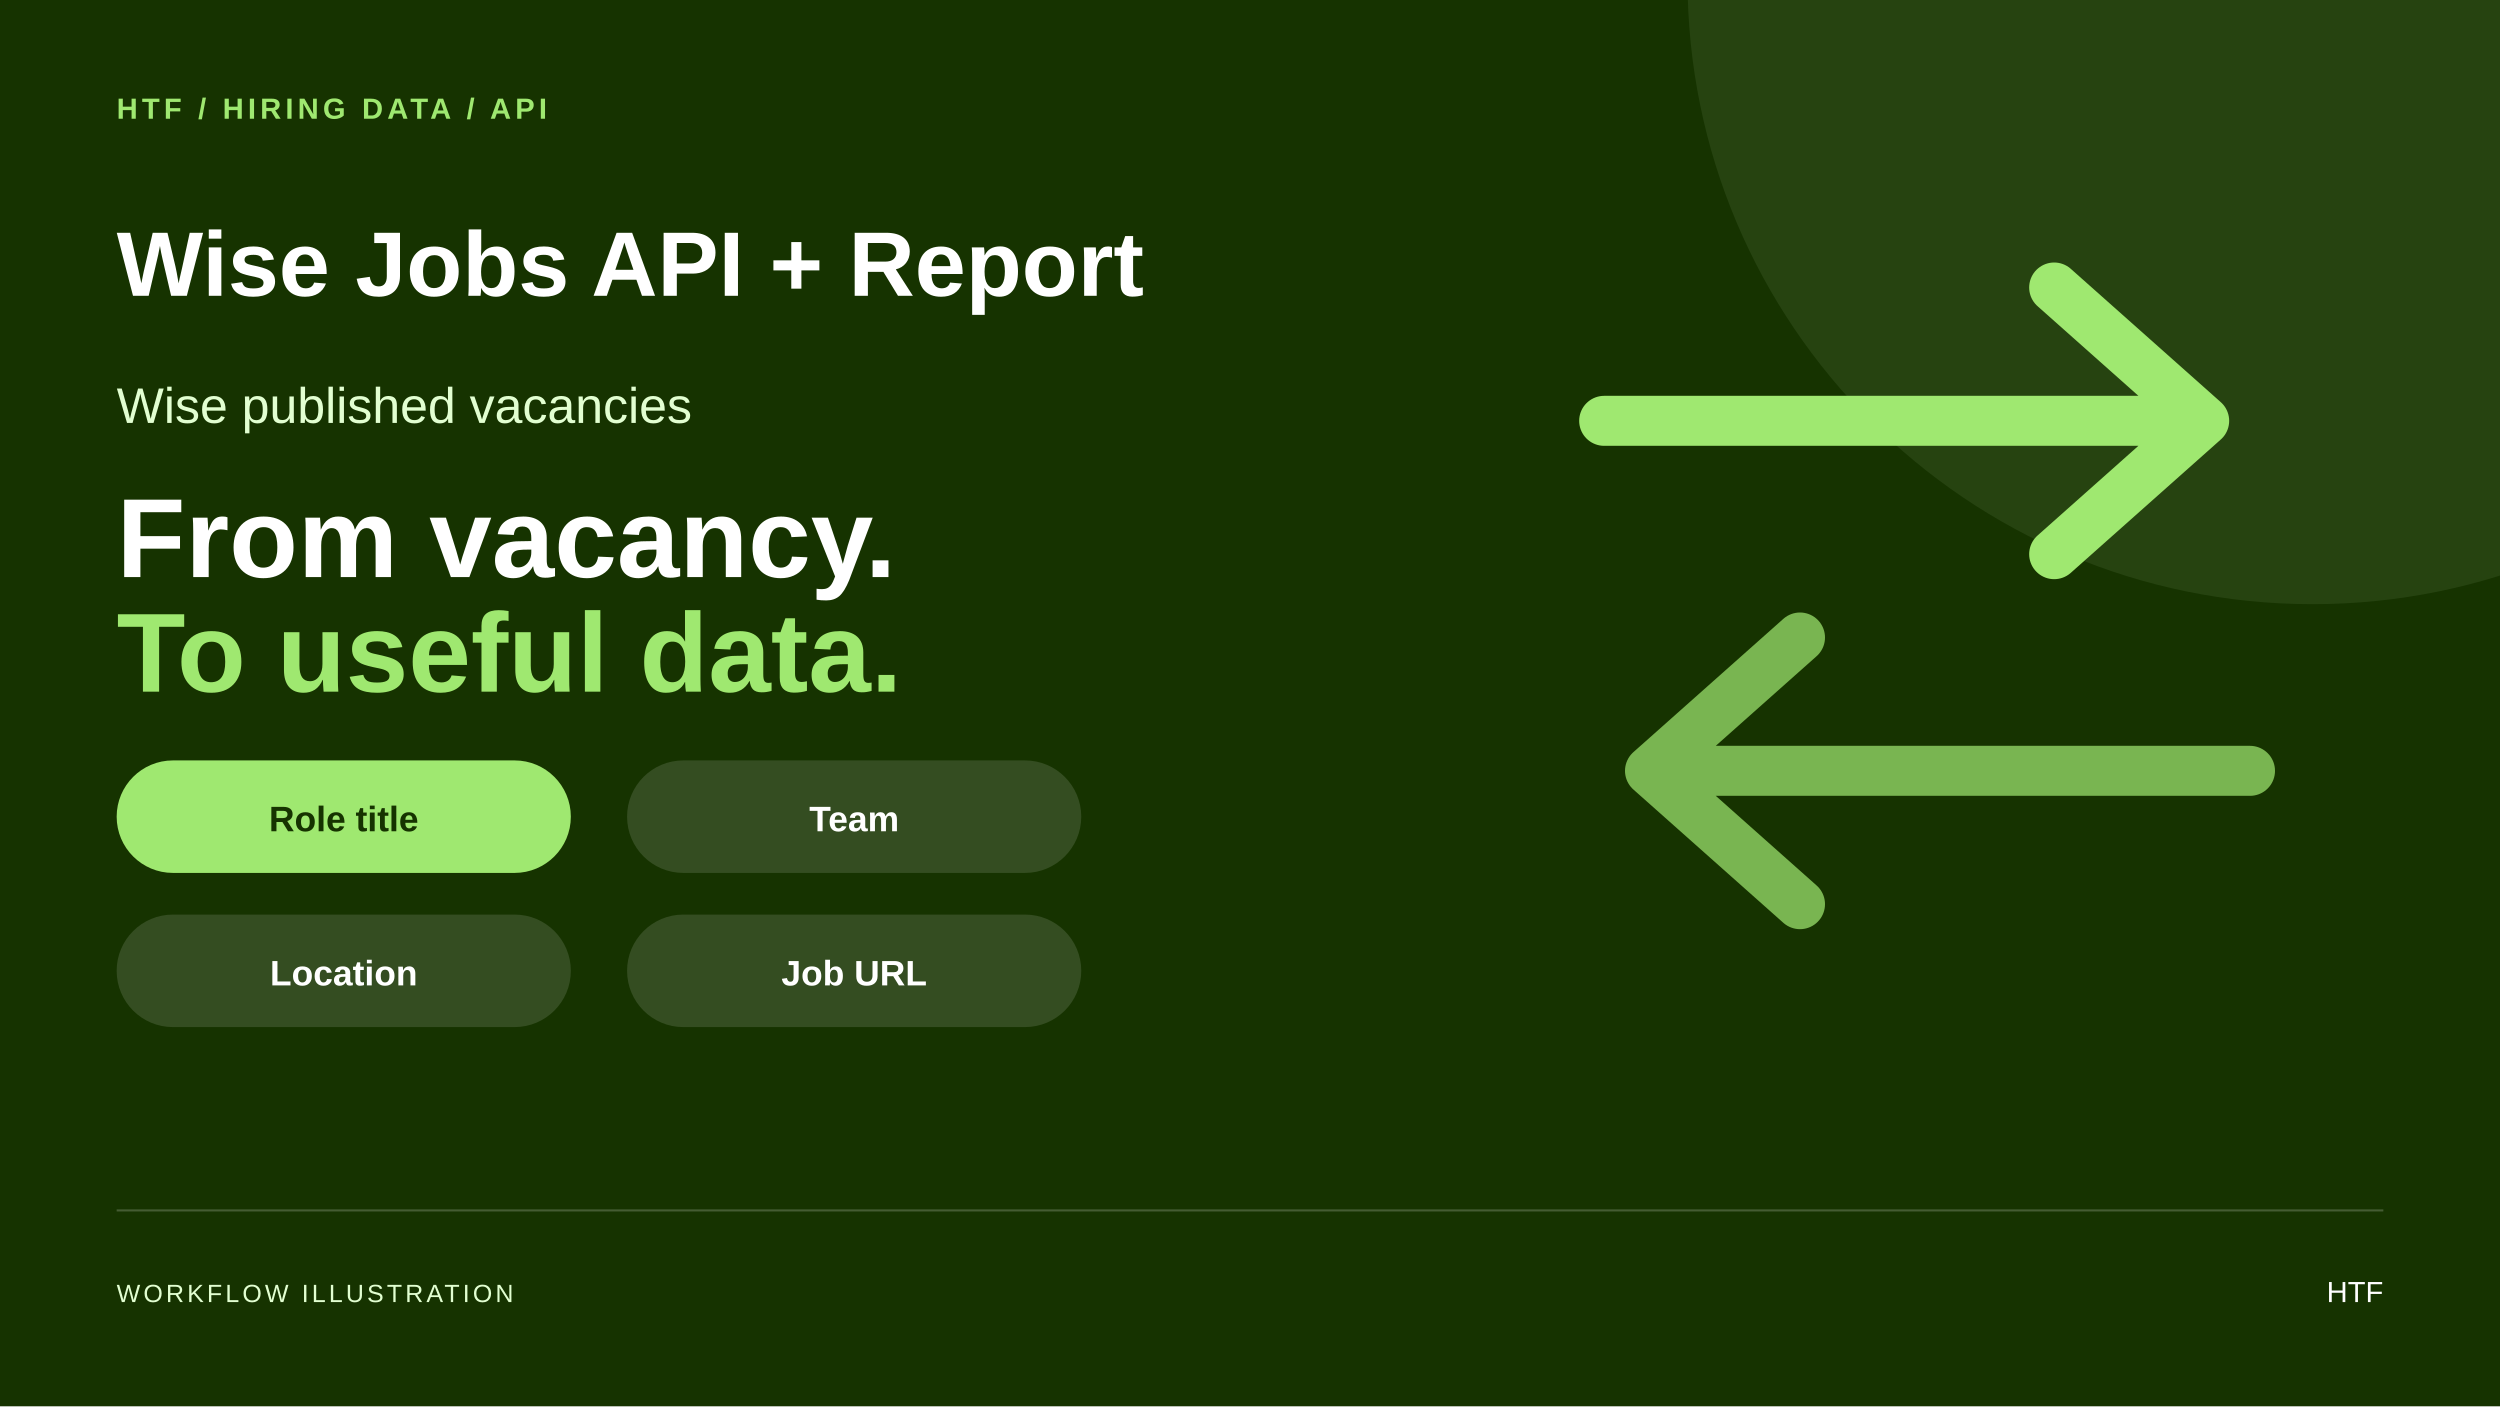
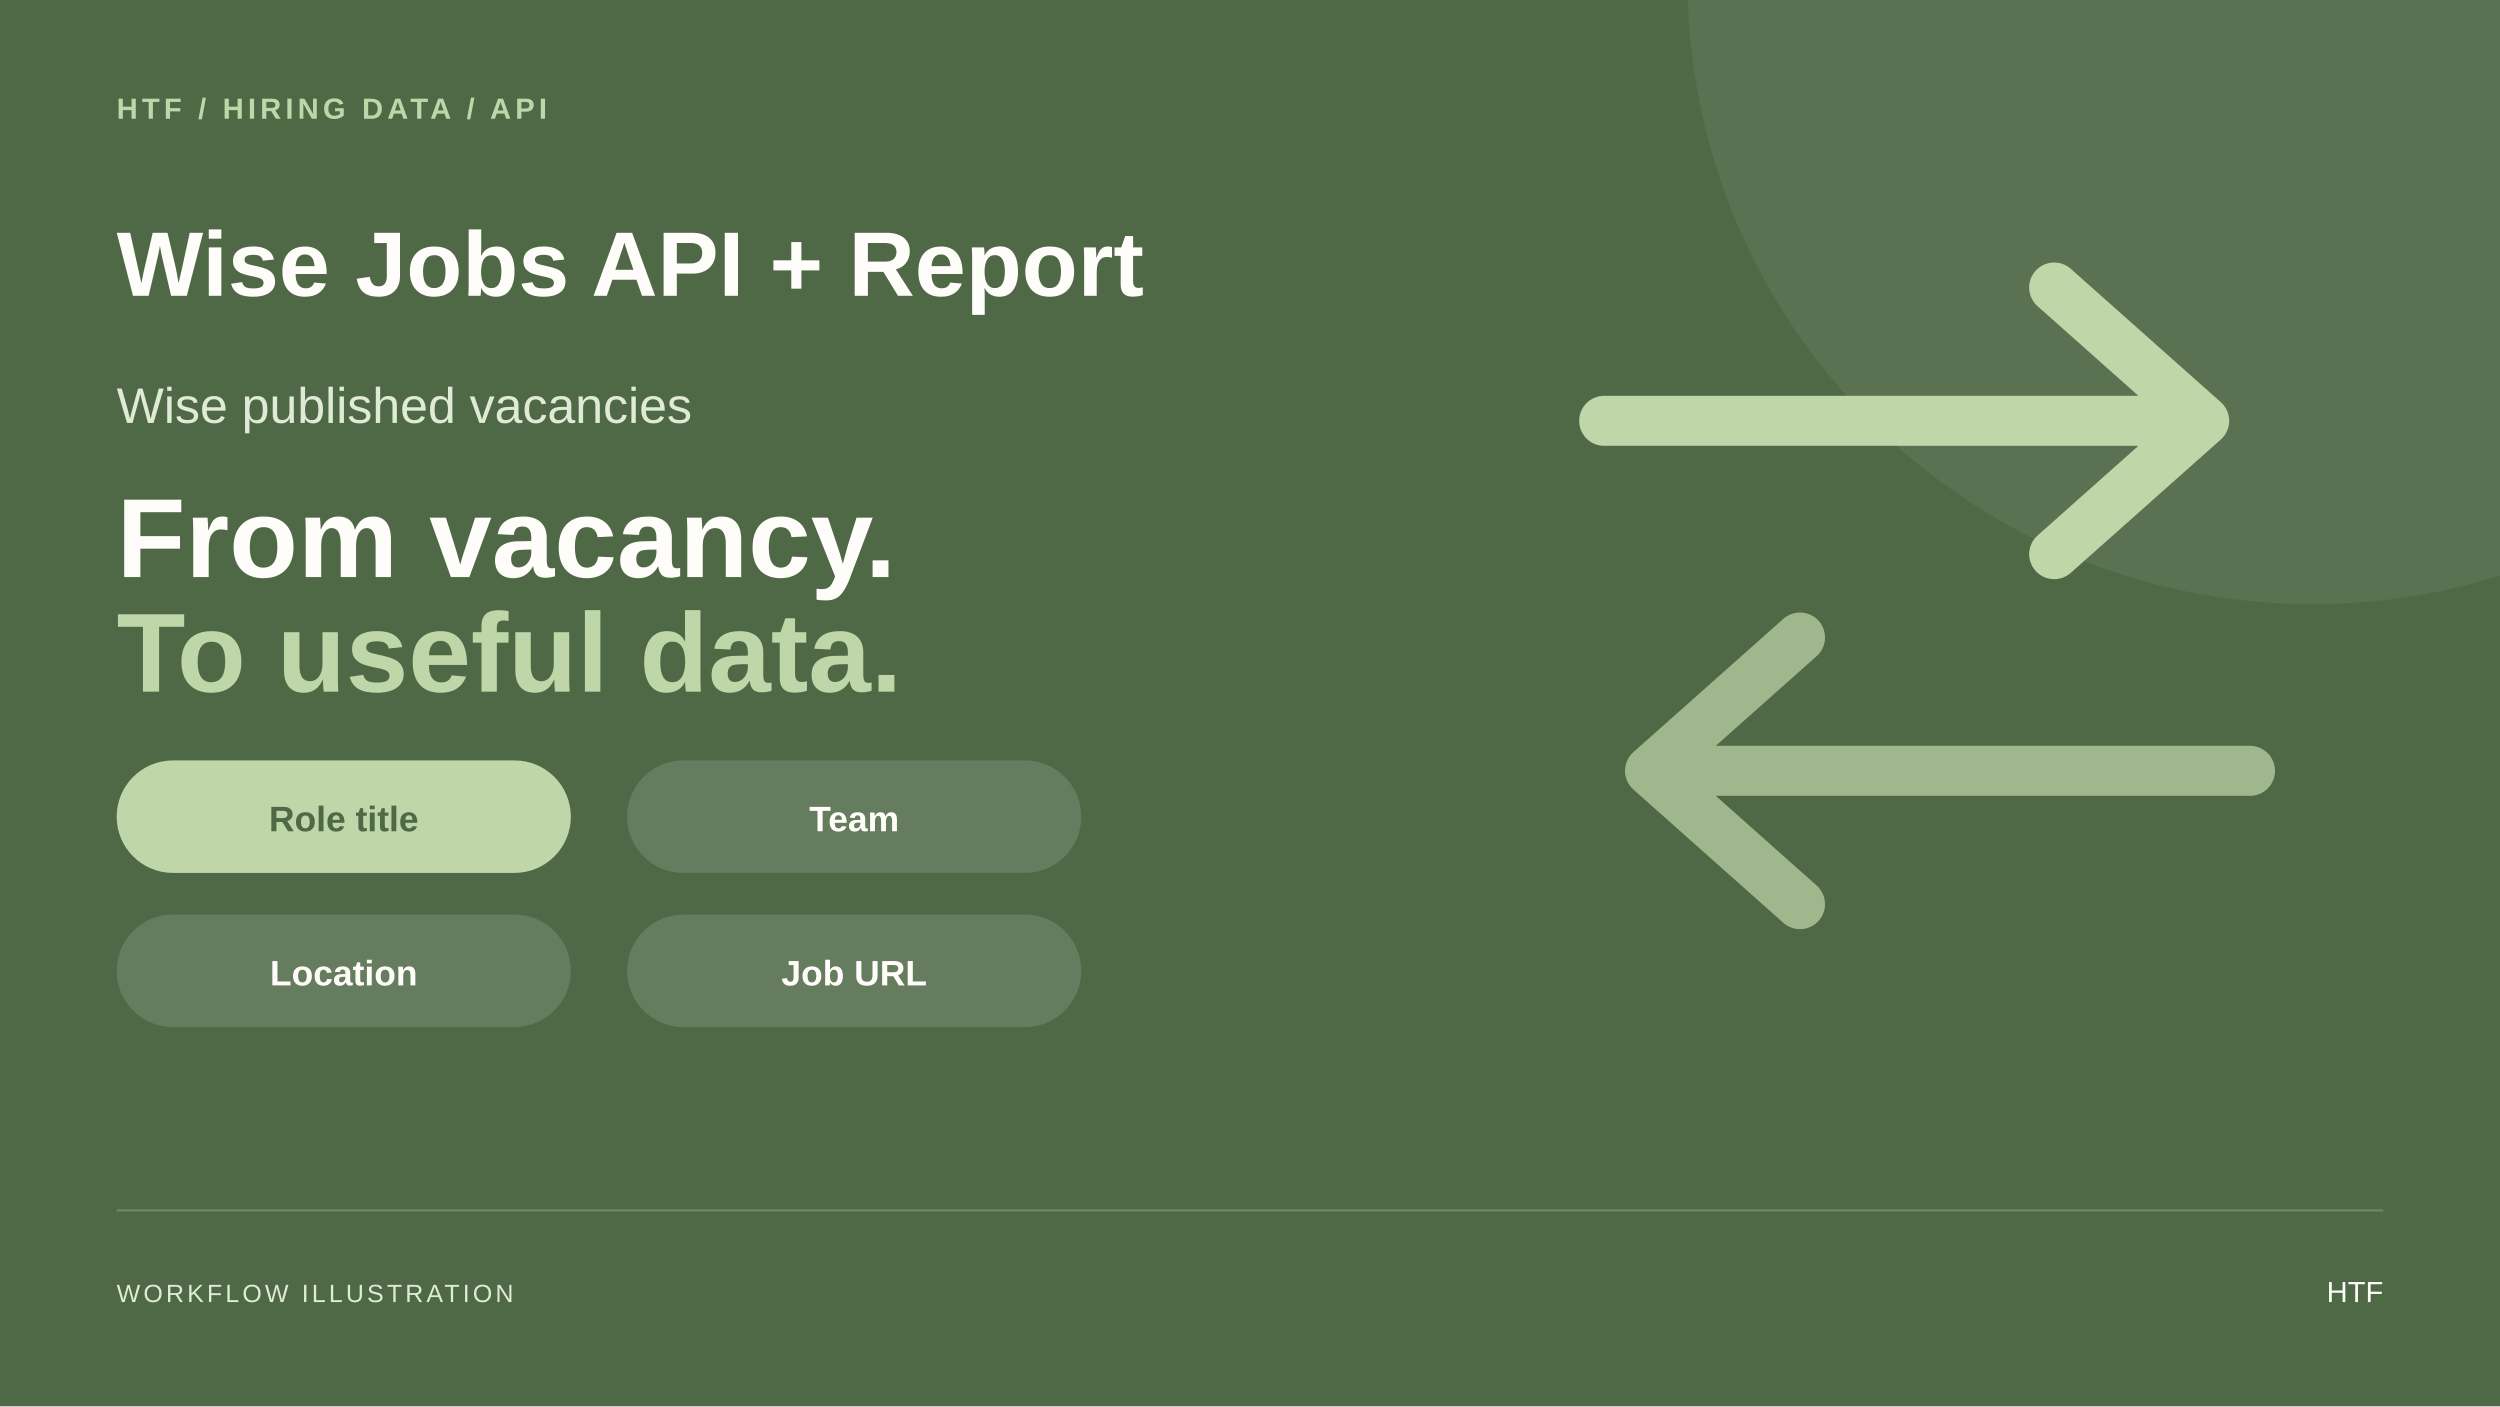
<svg xmlns="http://www.w3.org/2000/svg" width="1200" height="675" viewBox="0 0 1200 675" role="img">
-   <rect width="1200" height="675" fill="#163300" />
-   <circle cx="1110" cy="-10" r="300" fill="#e2ffd1" opacity=".08" />
-   <text x="56" y="57" fill="#9fe870" font-family="Arial,sans-serif" font-size="14" font-weight="700" letter-spacing="2">HTF / HIRING DATA / API</text>
-   <text x="56" y="142" fill="#ffffff" font-family="Arial,sans-serif" font-size="44" font-weight="700">Wise Jobs API + Report</text>
-   <text x="56" y="203" fill="#e2ffd1" font-family="Arial,sans-serif" font-size="24">Wise published vacancies</text>
-   <text x="56" y="277" fill="#ffffff" font-family="Arial,sans-serif" font-size="54" font-weight="700">From vacancy.</text>
-   <text x="56" y="332" fill="#9fe870" font-family="Arial,sans-serif" font-size="54" font-weight="700">To useful data.</text>
+   <rect width="1200" height="675" fill="#4f6846" />
+   <circle cx="1110" cy="-10" r="300" fill="#dfebd5" opacity=".08" />
+   <text x="56" y="57" fill="#bfd6a9" font-family="Arial,sans-serif" font-size="14" font-weight="700" letter-spacing="2">HTF / HIRING DATA / API</text>
+   <text x="56" y="142" fill="#fffdfa" font-family="Arial,sans-serif" font-size="44" font-weight="700">Wise Jobs API + Report</text>
+   <text x="56" y="203" fill="#dfebd5" font-family="Arial,sans-serif" font-size="24">Wise published vacancies</text>
+   <text x="56" y="277" fill="#fffdfa" font-family="Arial,sans-serif" font-size="54" font-weight="700">From vacancy.</text>
+   <text x="56" y="332" fill="#bfd6a9" font-family="Arial,sans-serif" font-size="54" font-weight="700">To useful data.</text>
  <g transform="translate(56 365)">
-     <rect width="218" height="54" rx="27" fill="#9fe870" />
-     <text x="109" y="34" text-anchor="middle" fill="#163300" font-family="Arial,sans-serif" font-size="17" font-weight="700">Role title</text>
+     <rect width="218" height="54" rx="27" fill="#bfd6a9" />
+     <text x="109" y="34" text-anchor="middle" fill="#4f6846" font-family="Arial,sans-serif" font-size="17" font-weight="700">Role title</text>
  </g>
  <g transform="translate(301 365)">
    <rect width="218" height="54" rx="27" fill="rgba(255,255,255,.13)" />
-     <text x="109" y="34" text-anchor="middle" fill="#ffffff" font-family="Arial,sans-serif" font-size="17" font-weight="700">Team</text>
+     <text x="109" y="34" text-anchor="middle" fill="#fffdfa" font-family="Arial,sans-serif" font-size="17" font-weight="700">Team</text>
  </g>
  <g transform="translate(56 439)">
    <rect width="218" height="54" rx="27" fill="rgba(255,255,255,.13)" />
-     <text x="109" y="34" text-anchor="middle" fill="#ffffff" font-family="Arial,sans-serif" font-size="17" font-weight="700">Location</text>
+     <text x="109" y="34" text-anchor="middle" fill="#fffdfa" font-family="Arial,sans-serif" font-size="17" font-weight="700">Location</text>
  </g>
  <g transform="translate(301 439)">
    <rect width="218" height="54" rx="27" fill="rgba(255,255,255,.13)" />
-     <text x="109" y="34" text-anchor="middle" fill="#ffffff" font-family="Arial,sans-serif" font-size="17" font-weight="700">Job URL</text>
+     <text x="109" y="34" text-anchor="middle" fill="#fffdfa" font-family="Arial,sans-serif" font-size="17" font-weight="700">Job URL</text>
  </g>
-   <g fill="none" stroke="#9fe870" stroke-width="24" stroke-linecap="round" stroke-linejoin="round">
+   <g fill="none" stroke="#bfd6a9" stroke-width="24" stroke-linecap="round" stroke-linejoin="round">
    <path d="M770 202h288l-72-64M1058 202l-72 64" />
    <path d="M1080 370H792l72-64M792 370l72 64" opacity=".72" />
  </g>
-   <path d="M56 581H1144" stroke="#ffffff" opacity=".2" />
-   <text x="56" y="625" fill="#e2ffd1" font-family="Arial,sans-serif" font-size="12" letter-spacing="1.5">WORKFLOW ILLUSTRATION</text>
-   <text x="1144" y="625" fill="#ffffff" font-family="Arial,sans-serif" font-size="14" text-anchor="end">HTF</text>
+   <path d="M56 581H1144" stroke="#fffdfa" opacity=".2" />
+   <text x="56" y="625" fill="#dfebd5" font-family="Arial,sans-serif" font-size="12" letter-spacing="1.5">WORKFLOW ILLUSTRATION</text>
+   <text x="1144" y="625" fill="#fffdfa" font-family="Arial,sans-serif" font-size="14" text-anchor="end">HTF</text>
</svg>
